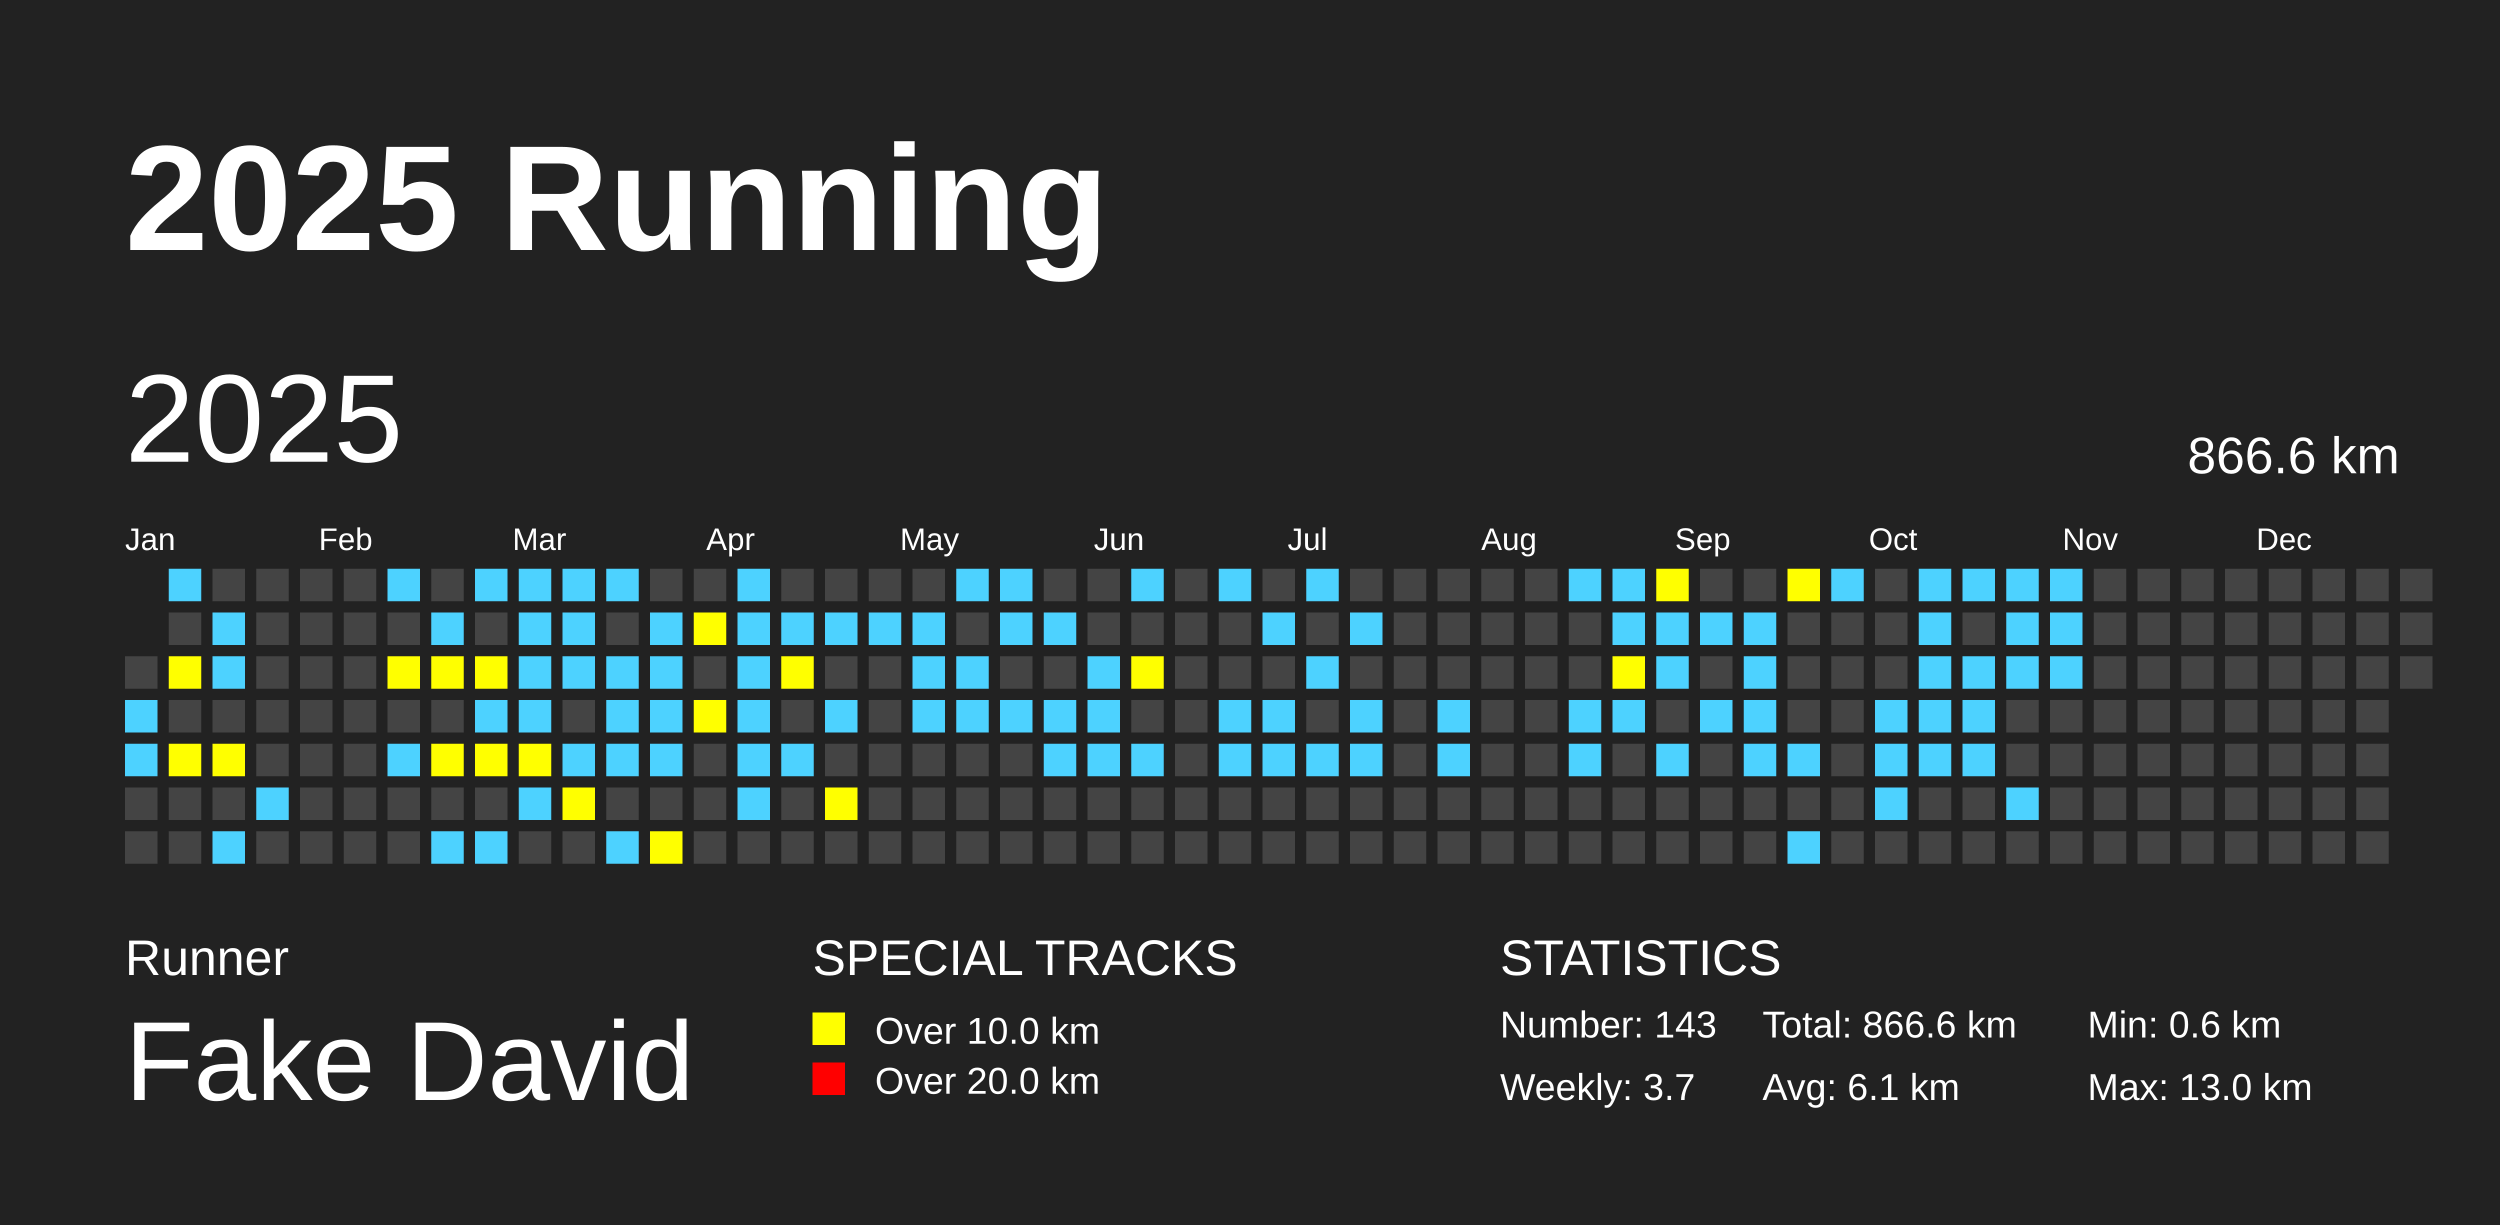
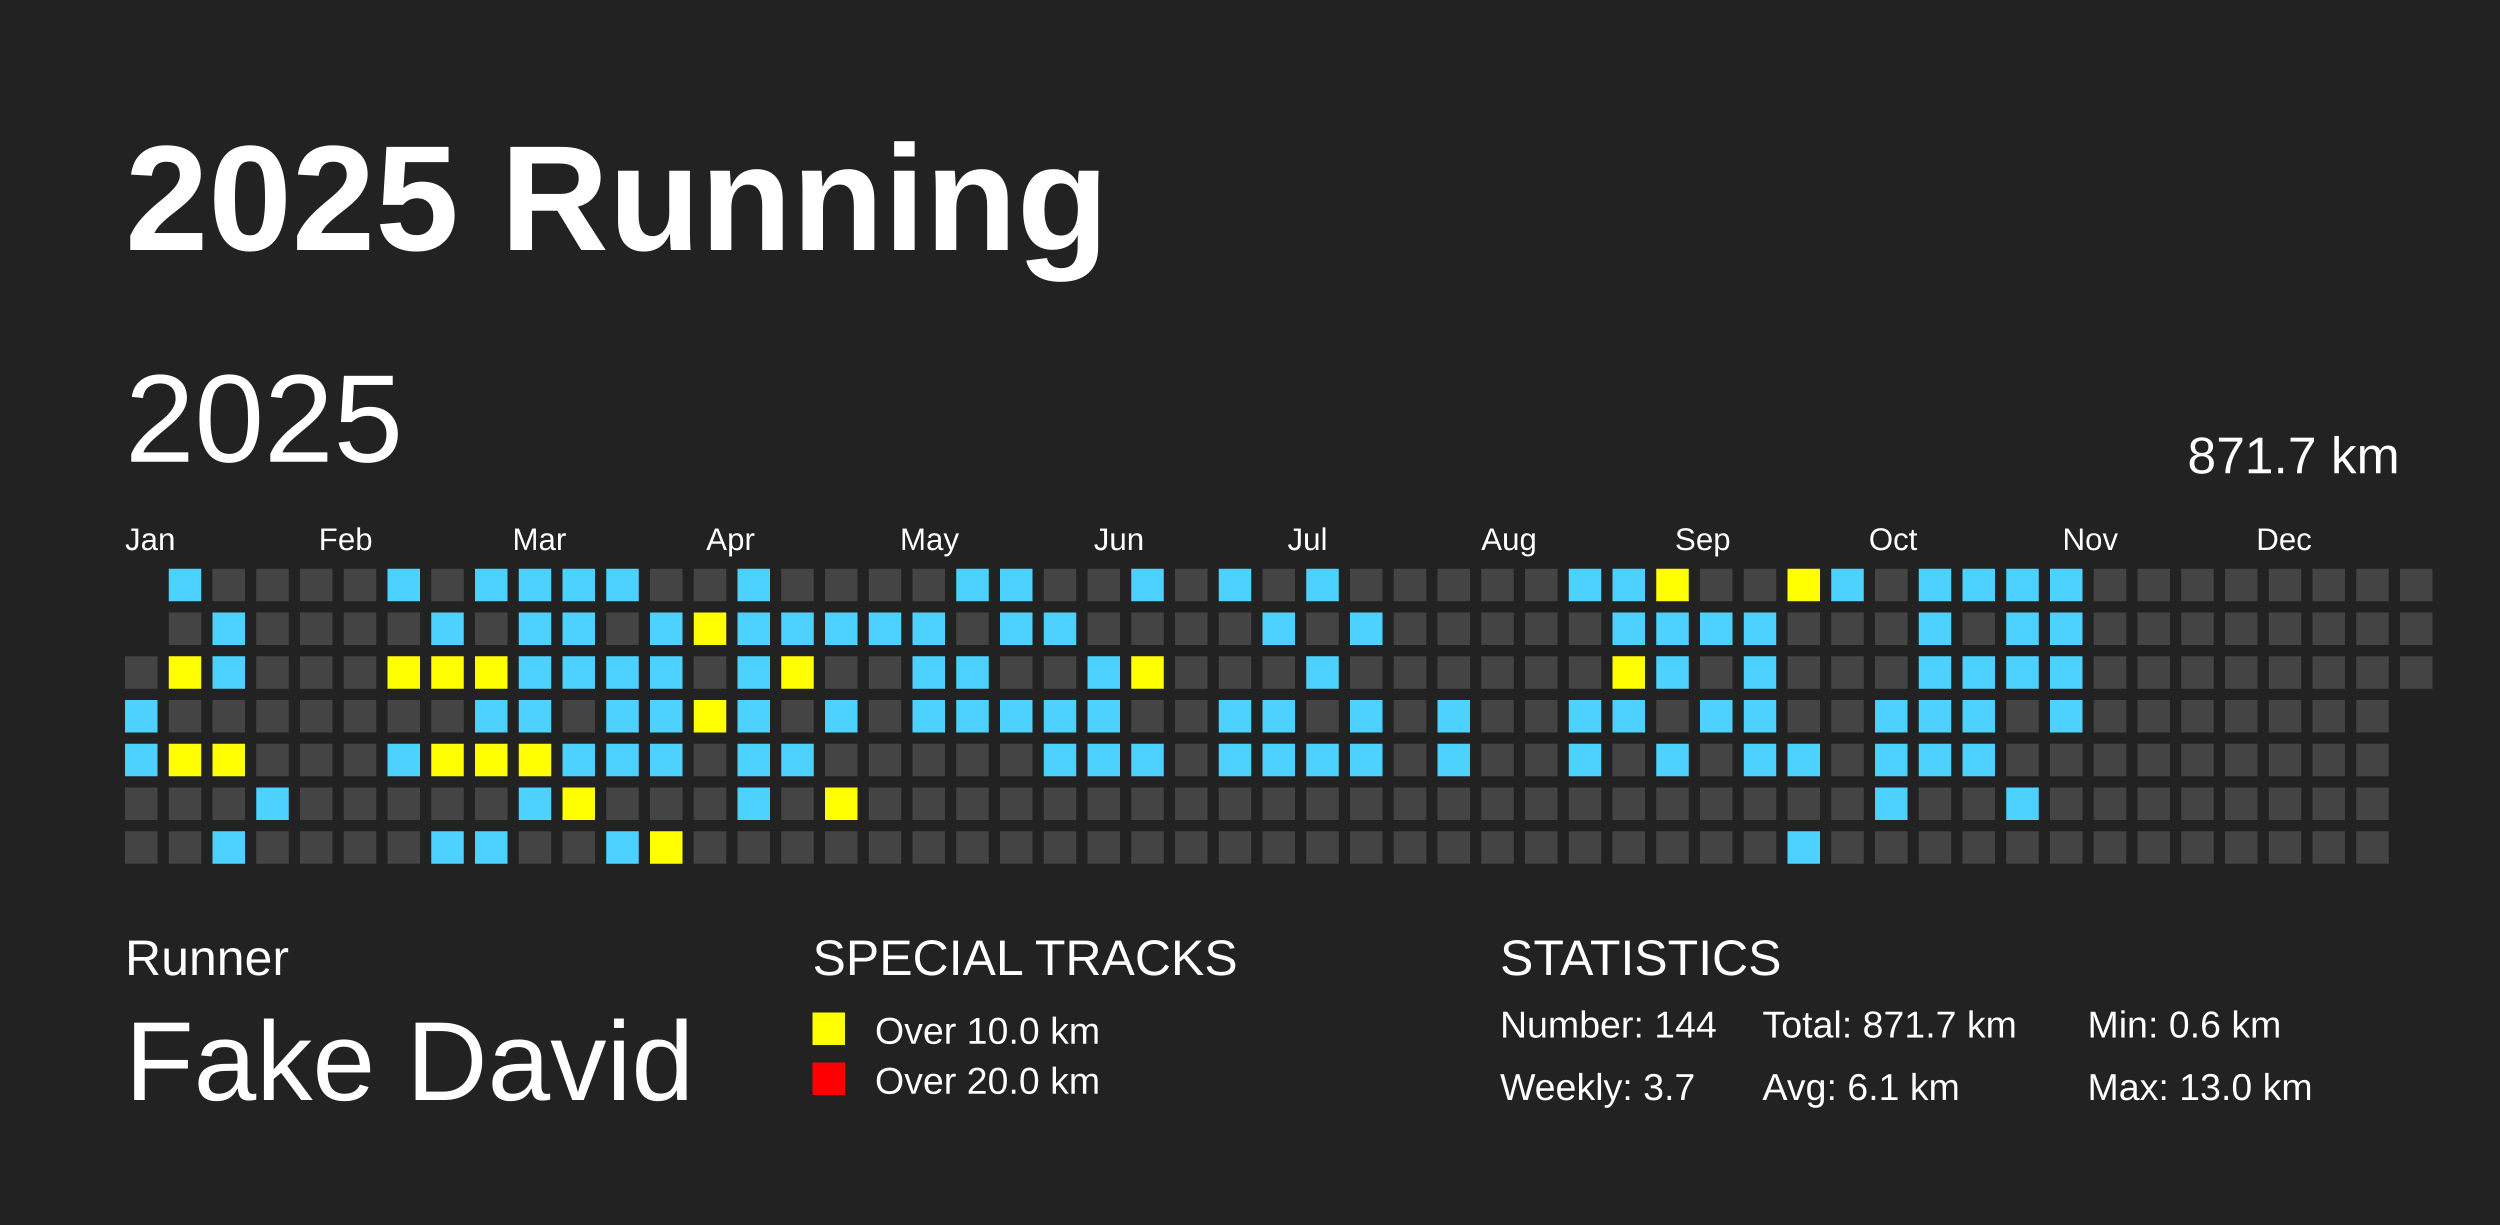
<svg xmlns="http://www.w3.org/2000/svg" baseProfile="full" height="98mm" version="1.1" viewBox="0,0,200,98" width="200mm">
  <defs />
  <rect fill="#222222" height="98" width="200" x="0" y="0" />
  <text fill="#FFFFFF" style="font-size:12px; font-family:Arial; font-weight:bold;" x="10" y="20">2025 Running</text>
  <text fill="#FFFFFF" style="font-size:4px; font-family:Arial" x="10" y="78">Runner</text>
  <text fill="#FFFFFF" style="font-size:9px; font-family:Arial" x="10" y="88">Fake David</text>
  <text fill="#FFFFFF" style="font-size:4px; font-family:Arial" x="65" y="78">SPECIAL TRACKS</text>
  <rect fill="yellow" height="2.6" width="2.6" x="65" y="81" />
  <text fill="#FFFFFF" style="font-size:3px; font-family:Arial" x="70" y="83.5">Over 10.0 km</text>
  <rect fill="red" height="2.6" width="2.6" x="65" y="85" />
  <text fill="#FFFFFF" style="font-size:3px; font-family:Arial" x="70" y="87.5">Over 20.0 km</text>
  <text fill="#FFFFFF" style="font-size:4px; font-family:Arial" x="120" y="78">STATISTICS</text>
-   <text fill="#FFFFFF" style="font-size:3px; font-family:Arial" x="120" y="83">Number: 143</text>
+   <text fill="#FFFFFF" style="font-size:3px; font-family:Arial" x="120" y="83">Number: 144</text>
  <text fill="#FFFFFF" style="font-size:3px; font-family:Arial" x="120" y="88">Weekly: 3.7</text>
-   <text fill="#FFFFFF" style="font-size:3px; font-family:Arial" x="141" y="83">Total: 866.6 km</text>
+   <text fill="#FFFFFF" style="font-size:3px; font-family:Arial" x="141" y="83">Total: 871.7 km</text>
  <text fill="#FFFFFF" style="font-size:3px; font-family:Arial" x="141" y="88">Avg: 6.1 km</text>
  <text fill="#FFFFFF" style="font-size:3px; font-family:Arial" x="167" y="83">Min: 0.6 km</text>
  <text fill="#FFFFFF" style="font-size:3px; font-family:Arial" x="167" y="88">Max: 13.0 km</text>
  <text dominant-baseline="hanging" fill="#FFFFFF" style="font-size:10.0px; font-family:Arial;" x="10" y="30">2025</text>
-   <text dominant-baseline="hanging" fill="#FFFFFF" style="font-size:4.125px; font-family:Arial;" x="175" y="35">866.6 km</text>
+   <text dominant-baseline="hanging" fill="#FFFFFF" style="font-size:4.125px; font-family:Arial;" x="175" y="35">871.7 km</text>
  <text fill="#FFFFFF" style="font-size:2.5px; font-family:Arial" x="10.0" y="44">Jan</text>
  <text fill="#FFFFFF" style="font-size:2.5px; font-family:Arial" x="25.5" y="44">Feb</text>
  <text fill="#FFFFFF" style="font-size:2.5px; font-family:Arial" x="41.0" y="44">Mar</text>
  <text fill="#FFFFFF" style="font-size:2.5px; font-family:Arial" x="56.5" y="44">Apr</text>
  <text fill="#FFFFFF" style="font-size:2.5px; font-family:Arial" x="72.0" y="44">May</text>
  <text fill="#FFFFFF" style="font-size:2.5px; font-family:Arial" x="87.5" y="44">Jun</text>
  <text fill="#FFFFFF" style="font-size:2.5px; font-family:Arial" x="103.0" y="44">Jul</text>
  <text fill="#FFFFFF" style="font-size:2.5px; font-family:Arial" x="118.5" y="44">Aug</text>
  <text fill="#FFFFFF" style="font-size:2.5px; font-family:Arial" x="134.0" y="44">Sep</text>
  <text fill="#FFFFFF" style="font-size:2.5px; font-family:Arial" x="149.5" y="44">Oct</text>
  <text fill="#FFFFFF" style="font-size:2.5px; font-family:Arial" x="165.0" y="44">Nov</text>
  <text fill="#FFFFFF" style="font-size:2.5px; font-family:Arial" x="180.5" y="44">Dec</text>
  <rect fill="#444444" height="2.6" width="2.6" x="10.0" y="52.5" />
  <rect fill="#4DD2FF" height="2.6" width="2.6" x="10.0" y="56.0" />
  <rect fill="#4DD2FF" height="2.6" width="2.6" x="10.0" y="59.5" />
  <rect fill="#444444" height="2.6" width="2.6" x="10.0" y="63.0" />
  <rect fill="#444444" height="2.6" width="2.6" x="10.0" y="66.5" />
  <rect fill="#4DD2FF" height="2.6" width="2.6" x="13.5" y="45.5" />
  <rect fill="#444444" height="2.6" width="2.6" x="13.5" y="49.0" />
  <rect fill="yellow" height="2.6" width="2.6" x="13.5" y="52.5" />
  <rect fill="#444444" height="2.6" width="2.6" x="13.5" y="56.0" />
  <rect fill="yellow" height="2.6" width="2.6" x="13.5" y="59.5" />
  <rect fill="#444444" height="2.6" width="2.6" x="13.5" y="63.0" />
  <rect fill="#444444" height="2.6" width="2.6" x="13.5" y="66.5" />
  <rect fill="#444444" height="2.6" width="2.6" x="17.0" y="45.5" />
  <rect fill="#4DD2FF" height="2.6" width="2.6" x="17.0" y="49.0" />
  <rect fill="#4DD2FF" height="2.6" width="2.6" x="17.0" y="52.5" />
  <rect fill="#444444" height="2.6" width="2.6" x="17.0" y="56.0" />
  <rect fill="yellow" height="2.6" width="2.6" x="17.0" y="59.5" />
  <rect fill="#444444" height="2.6" width="2.6" x="17.0" y="63.0" />
  <rect fill="#4DD2FF" height="2.6" width="2.6" x="17.0" y="66.5" />
  <rect fill="#444444" height="2.6" width="2.6" x="20.5" y="45.5" />
  <rect fill="#444444" height="2.6" width="2.6" x="20.5" y="49.0" />
  <rect fill="#444444" height="2.6" width="2.6" x="20.5" y="52.5" />
  <rect fill="#444444" height="2.6" width="2.6" x="20.5" y="56.0" />
  <rect fill="#444444" height="2.6" width="2.6" x="20.5" y="59.5" />
  <rect fill="#4DD2FF" height="2.6" width="2.6" x="20.5" y="63.0" />
  <rect fill="#444444" height="2.6" width="2.6" x="20.5" y="66.5" />
  <rect fill="#444444" height="2.6" width="2.6" x="24.0" y="45.5" />
  <rect fill="#444444" height="2.6" width="2.6" x="24.0" y="49.0" />
  <rect fill="#444444" height="2.6" width="2.6" x="24.0" y="52.5" />
  <rect fill="#444444" height="2.6" width="2.6" x="24.0" y="56.0" />
  <rect fill="#444444" height="2.6" width="2.6" x="24.0" y="59.5" />
  <rect fill="#444444" height="2.6" width="2.6" x="24.0" y="63.0" />
  <rect fill="#444444" height="2.6" width="2.6" x="24.0" y="66.5" />
  <rect fill="#444444" height="2.6" width="2.6" x="27.5" y="45.5" />
  <rect fill="#444444" height="2.6" width="2.6" x="27.5" y="49.0" />
  <rect fill="#444444" height="2.6" width="2.6" x="27.5" y="52.5" />
  <rect fill="#444444" height="2.6" width="2.6" x="27.5" y="56.0" />
  <rect fill="#444444" height="2.6" width="2.6" x="27.5" y="59.5" />
  <rect fill="#444444" height="2.6" width="2.6" x="27.5" y="63.0" />
  <rect fill="#444444" height="2.6" width="2.6" x="27.5" y="66.5" />
  <rect fill="#4DD2FF" height="2.6" width="2.6" x="31.0" y="45.5" />
  <rect fill="#444444" height="2.6" width="2.6" x="31.0" y="49.0" />
  <rect fill="yellow" height="2.6" width="2.6" x="31.0" y="52.5" />
  <rect fill="#444444" height="2.6" width="2.6" x="31.0" y="56.0" />
  <rect fill="#4DD2FF" height="2.6" width="2.6" x="31.0" y="59.5" />
  <rect fill="#444444" height="2.6" width="2.6" x="31.0" y="63.0" />
  <rect fill="#444444" height="2.6" width="2.6" x="31.0" y="66.5" />
  <rect fill="#444444" height="2.6" width="2.6" x="34.5" y="45.5" />
  <rect fill="#4DD2FF" height="2.6" width="2.6" x="34.5" y="49.0" />
  <rect fill="yellow" height="2.6" width="2.6" x="34.5" y="52.5" />
  <rect fill="#444444" height="2.6" width="2.6" x="34.5" y="56.0" />
  <rect fill="yellow" height="2.6" width="2.6" x="34.5" y="59.5" />
  <rect fill="#444444" height="2.6" width="2.6" x="34.5" y="63.0" />
  <rect fill="#4DD2FF" height="2.6" width="2.6" x="34.5" y="66.5" />
  <rect fill="#4DD2FF" height="2.6" width="2.6" x="38.0" y="45.5" />
  <rect fill="#444444" height="2.6" width="2.6" x="38.0" y="49.0" />
  <rect fill="yellow" height="2.6" width="2.6" x="38.0" y="52.5" />
  <rect fill="#4DD2FF" height="2.6" width="2.6" x="38.0" y="56.0" />
  <rect fill="yellow" height="2.6" width="2.6" x="38.0" y="59.5" />
  <rect fill="#444444" height="2.6" width="2.6" x="38.0" y="63.0" />
  <rect fill="#4DD2FF" height="2.6" width="2.6" x="38.0" y="66.5" />
  <rect fill="#4DD2FF" height="2.6" width="2.6" x="41.5" y="45.5" />
  <rect fill="#4DD2FF" height="2.6" width="2.6" x="41.5" y="49.0" />
  <rect fill="#4DD2FF" height="2.6" width="2.6" x="41.5" y="52.5" />
  <rect fill="#4DD2FF" height="2.6" width="2.6" x="41.5" y="56.0" />
  <rect fill="yellow" height="2.6" width="2.6" x="41.5" y="59.5" />
  <rect fill="#4DD2FF" height="2.6" width="2.6" x="41.5" y="63.0" />
  <rect fill="#444444" height="2.6" width="2.6" x="41.5" y="66.5" />
  <rect fill="#4DD2FF" height="2.6" width="2.6" x="45.0" y="45.5" />
  <rect fill="#4DD2FF" height="2.6" width="2.6" x="45.0" y="49.0" />
  <rect fill="#4DD2FF" height="2.6" width="2.6" x="45.0" y="52.5" />
  <rect fill="#444444" height="2.6" width="2.6" x="45.0" y="56.0" />
  <rect fill="#4DD2FF" height="2.6" width="2.6" x="45.0" y="59.5" />
  <rect fill="yellow" height="2.6" width="2.6" x="45.0" y="63.0" />
  <rect fill="#444444" height="2.6" width="2.6" x="45.0" y="66.5" />
  <rect fill="#4DD2FF" height="2.6" width="2.6" x="48.5" y="45.5" />
  <rect fill="#444444" height="2.6" width="2.6" x="48.5" y="49.0" />
  <rect fill="#4DD2FF" height="2.6" width="2.6" x="48.5" y="52.5" />
  <rect fill="#4DD2FF" height="2.6" width="2.6" x="48.5" y="56.0" />
  <rect fill="#4DD2FF" height="2.6" width="2.6" x="48.5" y="59.5" />
  <rect fill="#444444" height="2.6" width="2.6" x="48.5" y="63.0" />
  <rect fill="#4DD2FF" height="2.6" width="2.6" x="48.5" y="66.5" />
  <rect fill="#444444" height="2.6" width="2.6" x="52.0" y="45.5" />
  <rect fill="#4DD2FF" height="2.6" width="2.6" x="52.0" y="49.0" />
  <rect fill="#4DD2FF" height="2.6" width="2.6" x="52.0" y="52.5" />
  <rect fill="#4DD2FF" height="2.6" width="2.6" x="52.0" y="56.0" />
  <rect fill="#4DD2FF" height="2.6" width="2.6" x="52.0" y="59.5" />
  <rect fill="#444444" height="2.6" width="2.6" x="52.0" y="63.0" />
  <rect fill="yellow" height="2.6" width="2.6" x="52.0" y="66.5" />
  <rect fill="#444444" height="2.6" width="2.6" x="55.5" y="45.5" />
  <rect fill="yellow" height="2.6" width="2.6" x="55.5" y="49.0" />
  <rect fill="#444444" height="2.6" width="2.6" x="55.5" y="52.5" />
  <rect fill="yellow" height="2.6" width="2.6" x="55.5" y="56.0" />
  <rect fill="#444444" height="2.6" width="2.6" x="55.5" y="59.5" />
  <rect fill="#444444" height="2.6" width="2.6" x="55.5" y="63.0" />
  <rect fill="#444444" height="2.6" width="2.6" x="55.5" y="66.5" />
  <rect fill="#4DD2FF" height="2.6" width="2.6" x="59.0" y="45.5" />
  <rect fill="#4DD2FF" height="2.6" width="2.6" x="59.0" y="49.0" />
  <rect fill="#4DD2FF" height="2.6" width="2.6" x="59.0" y="52.5" />
  <rect fill="#4DD2FF" height="2.6" width="2.6" x="59.0" y="56.0" />
  <rect fill="#4DD2FF" height="2.6" width="2.6" x="59.0" y="59.5" />
  <rect fill="#4DD2FF" height="2.6" width="2.6" x="59.0" y="63.0" />
  <rect fill="#444444" height="2.6" width="2.6" x="59.0" y="66.5" />
  <rect fill="#444444" height="2.6" width="2.6" x="62.5" y="45.5" />
  <rect fill="#4DD2FF" height="2.6" width="2.6" x="62.5" y="49.0" />
  <rect fill="yellow" height="2.6" width="2.6" x="62.5" y="52.5" />
  <rect fill="#444444" height="2.6" width="2.6" x="62.5" y="56.0" />
  <rect fill="#4DD2FF" height="2.6" width="2.6" x="62.5" y="59.5" />
  <rect fill="#444444" height="2.6" width="2.6" x="62.5" y="63.0" />
  <rect fill="#444444" height="2.6" width="2.6" x="62.5" y="66.5" />
  <rect fill="#444444" height="2.6" width="2.6" x="66.0" y="45.5" />
  <rect fill="#4DD2FF" height="2.6" width="2.6" x="66.0" y="49.0" />
  <rect fill="#444444" height="2.6" width="2.6" x="66.0" y="52.5" />
  <rect fill="#4DD2FF" height="2.6" width="2.6" x="66.0" y="56.0" />
  <rect fill="#444444" height="2.6" width="2.6" x="66.0" y="59.5" />
  <rect fill="yellow" height="2.6" width="2.6" x="66.0" y="63.0" />
  <rect fill="#444444" height="2.6" width="2.6" x="66.0" y="66.5" />
  <rect fill="#444444" height="2.6" width="2.6" x="69.5" y="45.5" />
  <rect fill="#4DD2FF" height="2.6" width="2.6" x="69.5" y="49.0" />
  <rect fill="#444444" height="2.6" width="2.6" x="69.5" y="52.5" />
  <rect fill="#444444" height="2.6" width="2.6" x="69.5" y="56.0" />
  <rect fill="#444444" height="2.6" width="2.6" x="69.5" y="59.5" />
  <rect fill="#444444" height="2.6" width="2.6" x="69.5" y="63.0" />
  <rect fill="#444444" height="2.6" width="2.6" x="69.5" y="66.5" />
  <rect fill="#444444" height="2.6" width="2.6" x="73.0" y="45.5" />
  <rect fill="#4DD2FF" height="2.6" width="2.6" x="73.0" y="49.0" />
  <rect fill="#4DD2FF" height="2.6" width="2.6" x="73.0" y="52.5" />
  <rect fill="#4DD2FF" height="2.6" width="2.6" x="73.0" y="56.0" />
  <rect fill="#444444" height="2.6" width="2.6" x="73.0" y="59.5" />
  <rect fill="#444444" height="2.6" width="2.6" x="73.0" y="63.0" />
  <rect fill="#444444" height="2.6" width="2.6" x="73.0" y="66.5" />
  <rect fill="#4DD2FF" height="2.6" width="2.6" x="76.5" y="45.5" />
  <rect fill="#444444" height="2.6" width="2.6" x="76.5" y="49.0" />
  <rect fill="#4DD2FF" height="2.6" width="2.6" x="76.5" y="52.5" />
  <rect fill="#4DD2FF" height="2.6" width="2.6" x="76.5" y="56.0" />
  <rect fill="#444444" height="2.6" width="2.6" x="76.5" y="59.5" />
  <rect fill="#444444" height="2.6" width="2.6" x="76.5" y="63.0" />
  <rect fill="#444444" height="2.6" width="2.6" x="76.5" y="66.5" />
  <rect fill="#4DD2FF" height="2.6" width="2.6" x="80.0" y="45.5" />
  <rect fill="#4DD2FF" height="2.6" width="2.6" x="80.0" y="49.0" />
  <rect fill="#444444" height="2.6" width="2.6" x="80.0" y="52.5" />
  <rect fill="#4DD2FF" height="2.6" width="2.6" x="80.0" y="56.0" />
  <rect fill="#444444" height="2.6" width="2.6" x="80.0" y="59.5" />
  <rect fill="#444444" height="2.6" width="2.6" x="80.0" y="63.0" />
  <rect fill="#444444" height="2.6" width="2.6" x="80.0" y="66.5" />
  <rect fill="#444444" height="2.6" width="2.6" x="83.5" y="45.5" />
  <rect fill="#4DD2FF" height="2.6" width="2.6" x="83.5" y="49.0" />
  <rect fill="#444444" height="2.6" width="2.6" x="83.5" y="52.5" />
  <rect fill="#4DD2FF" height="2.6" width="2.6" x="83.5" y="56.0" />
  <rect fill="#4DD2FF" height="2.6" width="2.6" x="83.5" y="59.5" />
  <rect fill="#444444" height="2.6" width="2.6" x="83.5" y="63.0" />
  <rect fill="#444444" height="2.6" width="2.6" x="83.5" y="66.5" />
  <rect fill="#444444" height="2.6" width="2.6" x="87.0" y="45.5" />
  <rect fill="#444444" height="2.6" width="2.6" x="87.0" y="49.0" />
  <rect fill="#4DD2FF" height="2.6" width="2.6" x="87.0" y="52.5" />
  <rect fill="#4DD2FF" height="2.6" width="2.6" x="87.0" y="56.0" />
  <rect fill="#4DD2FF" height="2.6" width="2.6" x="87.0" y="59.5" />
  <rect fill="#444444" height="2.6" width="2.6" x="87.0" y="63.0" />
  <rect fill="#444444" height="2.6" width="2.6" x="87.0" y="66.5" />
  <rect fill="#4DD2FF" height="2.6" width="2.6" x="90.5" y="45.5" />
  <rect fill="#444444" height="2.6" width="2.6" x="90.5" y="49.0" />
  <rect fill="yellow" height="2.6" width="2.6" x="90.5" y="52.5" />
  <rect fill="#444444" height="2.6" width="2.6" x="90.5" y="56.0" />
  <rect fill="#4DD2FF" height="2.6" width="2.6" x="90.5" y="59.5" />
  <rect fill="#444444" height="2.6" width="2.6" x="90.5" y="63.0" />
  <rect fill="#444444" height="2.6" width="2.6" x="90.5" y="66.5" />
  <rect fill="#444444" height="2.6" width="2.6" x="94.0" y="45.5" />
  <rect fill="#444444" height="2.6" width="2.6" x="94.0" y="49.0" />
  <rect fill="#444444" height="2.6" width="2.6" x="94.0" y="52.5" />
  <rect fill="#444444" height="2.6" width="2.6" x="94.0" y="56.0" />
  <rect fill="#444444" height="2.6" width="2.6" x="94.0" y="59.5" />
  <rect fill="#444444" height="2.6" width="2.6" x="94.0" y="63.0" />
  <rect fill="#444444" height="2.6" width="2.6" x="94.0" y="66.5" />
  <rect fill="#4DD2FF" height="2.6" width="2.6" x="97.5" y="45.5" />
  <rect fill="#444444" height="2.6" width="2.6" x="97.5" y="49.0" />
  <rect fill="#444444" height="2.6" width="2.6" x="97.5" y="52.5" />
  <rect fill="#4DD2FF" height="2.6" width="2.6" x="97.5" y="56.0" />
  <rect fill="#4DD2FF" height="2.6" width="2.6" x="97.5" y="59.5" />
  <rect fill="#444444" height="2.6" width="2.6" x="97.5" y="63.0" />
  <rect fill="#444444" height="2.6" width="2.6" x="97.5" y="66.5" />
  <rect fill="#444444" height="2.6" width="2.6" x="101.0" y="45.5" />
  <rect fill="#4DD2FF" height="2.6" width="2.6" x="101.0" y="49.0" />
  <rect fill="#444444" height="2.6" width="2.6" x="101.0" y="52.5" />
  <rect fill="#4DD2FF" height="2.6" width="2.6" x="101.0" y="56.0" />
  <rect fill="#4DD2FF" height="2.6" width="2.6" x="101.0" y="59.5" />
  <rect fill="#444444" height="2.6" width="2.6" x="101.0" y="63.0" />
  <rect fill="#444444" height="2.6" width="2.6" x="101.0" y="66.5" />
  <rect fill="#4DD2FF" height="2.6" width="2.6" x="104.5" y="45.5" />
  <rect fill="#444444" height="2.6" width="2.6" x="104.5" y="49.0" />
  <rect fill="#4DD2FF" height="2.6" width="2.6" x="104.5" y="52.5" />
  <rect fill="#444444" height="2.6" width="2.6" x="104.5" y="56.0" />
  <rect fill="#4DD2FF" height="2.6" width="2.6" x="104.5" y="59.5" />
  <rect fill="#444444" height="2.6" width="2.6" x="104.5" y="63.0" />
  <rect fill="#444444" height="2.6" width="2.6" x="104.5" y="66.5" />
  <rect fill="#444444" height="2.6" width="2.6" x="108.0" y="45.5" />
  <rect fill="#4DD2FF" height="2.6" width="2.6" x="108.0" y="49.0" />
  <rect fill="#444444" height="2.6" width="2.6" x="108.0" y="52.5" />
  <rect fill="#4DD2FF" height="2.6" width="2.6" x="108.0" y="56.0" />
  <rect fill="#4DD2FF" height="2.6" width="2.6" x="108.0" y="59.5" />
  <rect fill="#444444" height="2.6" width="2.6" x="108.0" y="63.0" />
  <rect fill="#444444" height="2.6" width="2.6" x="108.0" y="66.5" />
  <rect fill="#444444" height="2.6" width="2.6" x="111.5" y="45.5" />
  <rect fill="#444444" height="2.6" width="2.6" x="111.5" y="49.0" />
  <rect fill="#444444" height="2.6" width="2.6" x="111.5" y="52.5" />
  <rect fill="#444444" height="2.6" width="2.6" x="111.5" y="56.0" />
  <rect fill="#444444" height="2.6" width="2.6" x="111.5" y="59.5" />
  <rect fill="#444444" height="2.6" width="2.6" x="111.5" y="63.0" />
  <rect fill="#444444" height="2.6" width="2.6" x="111.5" y="66.5" />
  <rect fill="#444444" height="2.6" width="2.6" x="115.0" y="45.5" />
  <rect fill="#444444" height="2.6" width="2.6" x="115.0" y="49.0" />
  <rect fill="#444444" height="2.6" width="2.6" x="115.0" y="52.5" />
  <rect fill="#4DD2FF" height="2.6" width="2.6" x="115.0" y="56.0" />
  <rect fill="#4DD2FF" height="2.6" width="2.6" x="115.0" y="59.5" />
  <rect fill="#444444" height="2.6" width="2.6" x="115.0" y="63.0" />
  <rect fill="#444444" height="2.6" width="2.6" x="115.0" y="66.5" />
  <rect fill="#444444" height="2.6" width="2.6" x="118.5" y="45.5" />
  <rect fill="#444444" height="2.6" width="2.6" x="118.5" y="49.0" />
  <rect fill="#444444" height="2.6" width="2.6" x="118.5" y="52.5" />
  <rect fill="#444444" height="2.6" width="2.6" x="118.5" y="56.0" />
  <rect fill="#444444" height="2.6" width="2.6" x="118.5" y="59.5" />
  <rect fill="#444444" height="2.6" width="2.6" x="118.5" y="63.0" />
  <rect fill="#444444" height="2.6" width="2.6" x="118.5" y="66.5" />
  <rect fill="#444444" height="2.6" width="2.6" x="122.0" y="45.5" />
  <rect fill="#444444" height="2.6" width="2.6" x="122.0" y="49.0" />
  <rect fill="#444444" height="2.6" width="2.6" x="122.0" y="52.5" />
  <rect fill="#444444" height="2.6" width="2.6" x="122.0" y="56.0" />
  <rect fill="#444444" height="2.6" width="2.6" x="122.0" y="59.5" />
  <rect fill="#444444" height="2.6" width="2.6" x="122.0" y="63.0" />
  <rect fill="#444444" height="2.6" width="2.6" x="122.0" y="66.5" />
  <rect fill="#4DD2FF" height="2.6" width="2.6" x="125.5" y="45.5" />
  <rect fill="#444444" height="2.6" width="2.6" x="125.5" y="49.0" />
  <rect fill="#444444" height="2.6" width="2.6" x="125.5" y="52.5" />
  <rect fill="#4DD2FF" height="2.6" width="2.6" x="125.5" y="56.0" />
  <rect fill="#4DD2FF" height="2.6" width="2.6" x="125.5" y="59.5" />
  <rect fill="#444444" height="2.6" width="2.6" x="125.5" y="63.0" />
  <rect fill="#444444" height="2.6" width="2.6" x="125.5" y="66.5" />
  <rect fill="#4DD2FF" height="2.6" width="2.6" x="129.0" y="45.5" />
  <rect fill="#4DD2FF" height="2.6" width="2.6" x="129.0" y="49.0" />
  <rect fill="yellow" height="2.6" width="2.6" x="129.0" y="52.5" />
  <rect fill="#4DD2FF" height="2.6" width="2.6" x="129.0" y="56.0" />
  <rect fill="#444444" height="2.6" width="2.6" x="129.0" y="59.5" />
  <rect fill="#444444" height="2.6" width="2.6" x="129.0" y="63.0" />
  <rect fill="#444444" height="2.6" width="2.6" x="129.0" y="66.5" />
  <rect fill="yellow" height="2.6" width="2.6" x="132.5" y="45.5" />
  <rect fill="#4DD2FF" height="2.6" width="2.6" x="132.5" y="49.0" />
  <rect fill="#4DD2FF" height="2.6" width="2.6" x="132.5" y="52.5" />
  <rect fill="#444444" height="2.6" width="2.6" x="132.5" y="56.0" />
  <rect fill="#4DD2FF" height="2.6" width="2.6" x="132.5" y="59.5" />
  <rect fill="#444444" height="2.6" width="2.6" x="132.5" y="63.0" />
  <rect fill="#444444" height="2.6" width="2.6" x="132.5" y="66.5" />
  <rect fill="#444444" height="2.6" width="2.6" x="136.0" y="45.5" />
  <rect fill="#4DD2FF" height="2.6" width="2.6" x="136.0" y="49.0" />
  <rect fill="#444444" height="2.6" width="2.6" x="136.0" y="52.5" />
  <rect fill="#4DD2FF" height="2.6" width="2.6" x="136.0" y="56.0" />
  <rect fill="#444444" height="2.6" width="2.6" x="136.0" y="59.5" />
  <rect fill="#444444" height="2.6" width="2.6" x="136.0" y="63.0" />
  <rect fill="#444444" height="2.6" width="2.6" x="136.0" y="66.5" />
  <rect fill="#444444" height="2.6" width="2.6" x="139.5" y="45.5" />
  <rect fill="#4DD2FF" height="2.6" width="2.6" x="139.5" y="49.0" />
  <rect fill="#4DD2FF" height="2.6" width="2.6" x="139.5" y="52.5" />
  <rect fill="#4DD2FF" height="2.6" width="2.6" x="139.5" y="56.0" />
  <rect fill="#4DD2FF" height="2.6" width="2.6" x="139.5" y="59.5" />
  <rect fill="#444444" height="2.6" width="2.6" x="139.5" y="63.0" />
  <rect fill="#444444" height="2.6" width="2.6" x="139.5" y="66.5" />
  <rect fill="yellow" height="2.6" width="2.6" x="143.0" y="45.5" />
  <rect fill="#444444" height="2.6" width="2.6" x="143.0" y="49.0" />
  <rect fill="#444444" height="2.6" width="2.6" x="143.0" y="52.5" />
  <rect fill="#444444" height="2.6" width="2.6" x="143.0" y="56.0" />
  <rect fill="#4DD2FF" height="2.6" width="2.6" x="143.0" y="59.5" />
  <rect fill="#444444" height="2.6" width="2.6" x="143.0" y="63.0" />
  <rect fill="#4DD2FF" height="2.6" width="2.6" x="143.0" y="66.5" />
  <rect fill="#4DD2FF" height="2.6" width="2.6" x="146.5" y="45.5" />
  <rect fill="#444444" height="2.6" width="2.6" x="146.5" y="49.0" />
  <rect fill="#444444" height="2.6" width="2.6" x="146.5" y="52.5" />
  <rect fill="#444444" height="2.6" width="2.6" x="146.5" y="56.0" />
  <rect fill="#444444" height="2.6" width="2.6" x="146.5" y="59.5" />
  <rect fill="#444444" height="2.6" width="2.6" x="146.5" y="63.0" />
  <rect fill="#444444" height="2.6" width="2.6" x="146.5" y="66.5" />
  <rect fill="#444444" height="2.6" width="2.6" x="150.0" y="45.5" />
  <rect fill="#444444" height="2.6" width="2.6" x="150.0" y="49.0" />
  <rect fill="#444444" height="2.6" width="2.6" x="150.0" y="52.5" />
  <rect fill="#4DD2FF" height="2.6" width="2.6" x="150.0" y="56.0" />
  <rect fill="#4DD2FF" height="2.6" width="2.6" x="150.0" y="59.5" />
  <rect fill="#4DD2FF" height="2.6" width="2.6" x="150.0" y="63.0" />
  <rect fill="#444444" height="2.6" width="2.6" x="150.0" y="66.5" />
  <rect fill="#4DD2FF" height="2.6" width="2.6" x="153.5" y="45.5" />
  <rect fill="#4DD2FF" height="2.6" width="2.6" x="153.5" y="49.0" />
  <rect fill="#4DD2FF" height="2.6" width="2.6" x="153.5" y="52.5" />
  <rect fill="#4DD2FF" height="2.6" width="2.6" x="153.5" y="56.0" />
  <rect fill="#4DD2FF" height="2.6" width="2.6" x="153.5" y="59.5" />
  <rect fill="#444444" height="2.6" width="2.6" x="153.5" y="63.0" />
  <rect fill="#444444" height="2.6" width="2.6" x="153.5" y="66.5" />
  <rect fill="#4DD2FF" height="2.6" width="2.6" x="157.0" y="45.5" />
  <rect fill="#444444" height="2.6" width="2.6" x="157.0" y="49.0" />
  <rect fill="#4DD2FF" height="2.6" width="2.6" x="157.0" y="52.5" />
  <rect fill="#4DD2FF" height="2.6" width="2.6" x="157.0" y="56.0" />
  <rect fill="#4DD2FF" height="2.6" width="2.6" x="157.0" y="59.5" />
  <rect fill="#444444" height="2.6" width="2.6" x="157.0" y="63.0" />
  <rect fill="#444444" height="2.6" width="2.6" x="157.0" y="66.5" />
  <rect fill="#4DD2FF" height="2.6" width="2.6" x="160.5" y="45.5" />
  <rect fill="#4DD2FF" height="2.6" width="2.6" x="160.5" y="49.0" />
  <rect fill="#4DD2FF" height="2.6" width="2.6" x="160.5" y="52.5" />
  <rect fill="#444444" height="2.6" width="2.6" x="160.5" y="56.0" />
  <rect fill="#444444" height="2.6" width="2.6" x="160.5" y="59.5" />
  <rect fill="#4DD2FF" height="2.6" width="2.6" x="160.5" y="63.0" />
  <rect fill="#444444" height="2.6" width="2.6" x="160.5" y="66.5" />
  <rect fill="#4DD2FF" height="2.6" width="2.6" x="164.0" y="45.5" />
  <rect fill="#4DD2FF" height="2.6" width="2.6" x="164.0" y="49.0" />
  <rect fill="#4DD2FF" height="2.6" width="2.6" x="164.0" y="52.5" />
-   <rect fill="#444444" height="2.6" width="2.6" x="164.0" y="56.0" />
+   <rect fill="#4DD2FF" height="2.6" width="2.6" x="164.0" y="56.0" />
  <rect fill="#444444" height="2.6" width="2.6" x="164.0" y="59.5" />
  <rect fill="#444444" height="2.6" width="2.6" x="164.0" y="63.0" />
  <rect fill="#444444" height="2.6" width="2.6" x="164.0" y="66.5" />
  <rect fill="#444444" height="2.6" width="2.6" x="167.5" y="45.5" />
  <rect fill="#444444" height="2.6" width="2.6" x="167.5" y="49.0" />
  <rect fill="#444444" height="2.6" width="2.6" x="167.5" y="52.5" />
  <rect fill="#444444" height="2.6" width="2.6" x="167.5" y="56.0" />
  <rect fill="#444444" height="2.6" width="2.6" x="167.5" y="59.5" />
  <rect fill="#444444" height="2.6" width="2.6" x="167.5" y="63.0" />
  <rect fill="#444444" height="2.6" width="2.6" x="167.5" y="66.5" />
  <rect fill="#444444" height="2.6" width="2.6" x="171.0" y="45.5" />
  <rect fill="#444444" height="2.6" width="2.6" x="171.0" y="49.0" />
  <rect fill="#444444" height="2.6" width="2.6" x="171.0" y="52.5" />
  <rect fill="#444444" height="2.6" width="2.6" x="171.0" y="56.0" />
  <rect fill="#444444" height="2.6" width="2.6" x="171.0" y="59.5" />
  <rect fill="#444444" height="2.6" width="2.6" x="171.0" y="63.0" />
  <rect fill="#444444" height="2.6" width="2.6" x="171.0" y="66.5" />
  <rect fill="#444444" height="2.6" width="2.6" x="174.5" y="45.5" />
  <rect fill="#444444" height="2.6" width="2.6" x="174.5" y="49.0" />
  <rect fill="#444444" height="2.6" width="2.6" x="174.5" y="52.5" />
  <rect fill="#444444" height="2.6" width="2.6" x="174.5" y="56.0" />
  <rect fill="#444444" height="2.6" width="2.6" x="174.5" y="59.5" />
  <rect fill="#444444" height="2.6" width="2.6" x="174.5" y="63.0" />
  <rect fill="#444444" height="2.6" width="2.6" x="174.5" y="66.5" />
  <rect fill="#444444" height="2.6" width="2.6" x="178.0" y="45.5" />
  <rect fill="#444444" height="2.6" width="2.6" x="178.0" y="49.0" />
  <rect fill="#444444" height="2.6" width="2.6" x="178.0" y="52.5" />
  <rect fill="#444444" height="2.6" width="2.6" x="178.0" y="56.0" />
  <rect fill="#444444" height="2.6" width="2.6" x="178.0" y="59.5" />
  <rect fill="#444444" height="2.6" width="2.6" x="178.0" y="63.0" />
  <rect fill="#444444" height="2.6" width="2.6" x="178.0" y="66.5" />
  <rect fill="#444444" height="2.6" width="2.6" x="181.5" y="45.5" />
  <rect fill="#444444" height="2.6" width="2.6" x="181.5" y="49.0" />
  <rect fill="#444444" height="2.6" width="2.6" x="181.5" y="52.5" />
  <rect fill="#444444" height="2.6" width="2.6" x="181.5" y="56.0" />
  <rect fill="#444444" height="2.6" width="2.6" x="181.5" y="59.5" />
  <rect fill="#444444" height="2.6" width="2.6" x="181.5" y="63.0" />
  <rect fill="#444444" height="2.6" width="2.6" x="181.5" y="66.5" />
  <rect fill="#444444" height="2.6" width="2.6" x="185.0" y="45.5" />
  <rect fill="#444444" height="2.6" width="2.6" x="185.0" y="49.0" />
  <rect fill="#444444" height="2.6" width="2.6" x="185.0" y="52.5" />
  <rect fill="#444444" height="2.6" width="2.6" x="185.0" y="56.0" />
  <rect fill="#444444" height="2.6" width="2.6" x="185.0" y="59.5" />
  <rect fill="#444444" height="2.6" width="2.6" x="185.0" y="63.0" />
  <rect fill="#444444" height="2.6" width="2.6" x="185.0" y="66.5" />
  <rect fill="#444444" height="2.6" width="2.6" x="188.5" y="45.5" />
  <rect fill="#444444" height="2.6" width="2.6" x="188.5" y="49.0" />
  <rect fill="#444444" height="2.6" width="2.6" x="188.5" y="52.5" />
  <rect fill="#444444" height="2.6" width="2.6" x="188.5" y="56.0" />
  <rect fill="#444444" height="2.6" width="2.6" x="188.5" y="59.5" />
  <rect fill="#444444" height="2.6" width="2.6" x="188.5" y="63.0" />
  <rect fill="#444444" height="2.6" width="2.6" x="188.5" y="66.5" />
  <rect fill="#444444" height="2.6" width="2.6" x="192.0" y="45.5" />
  <rect fill="#444444" height="2.6" width="2.6" x="192.0" y="49.0" />
  <rect fill="#444444" height="2.6" width="2.6" x="192.0" y="52.5" />
</svg>
